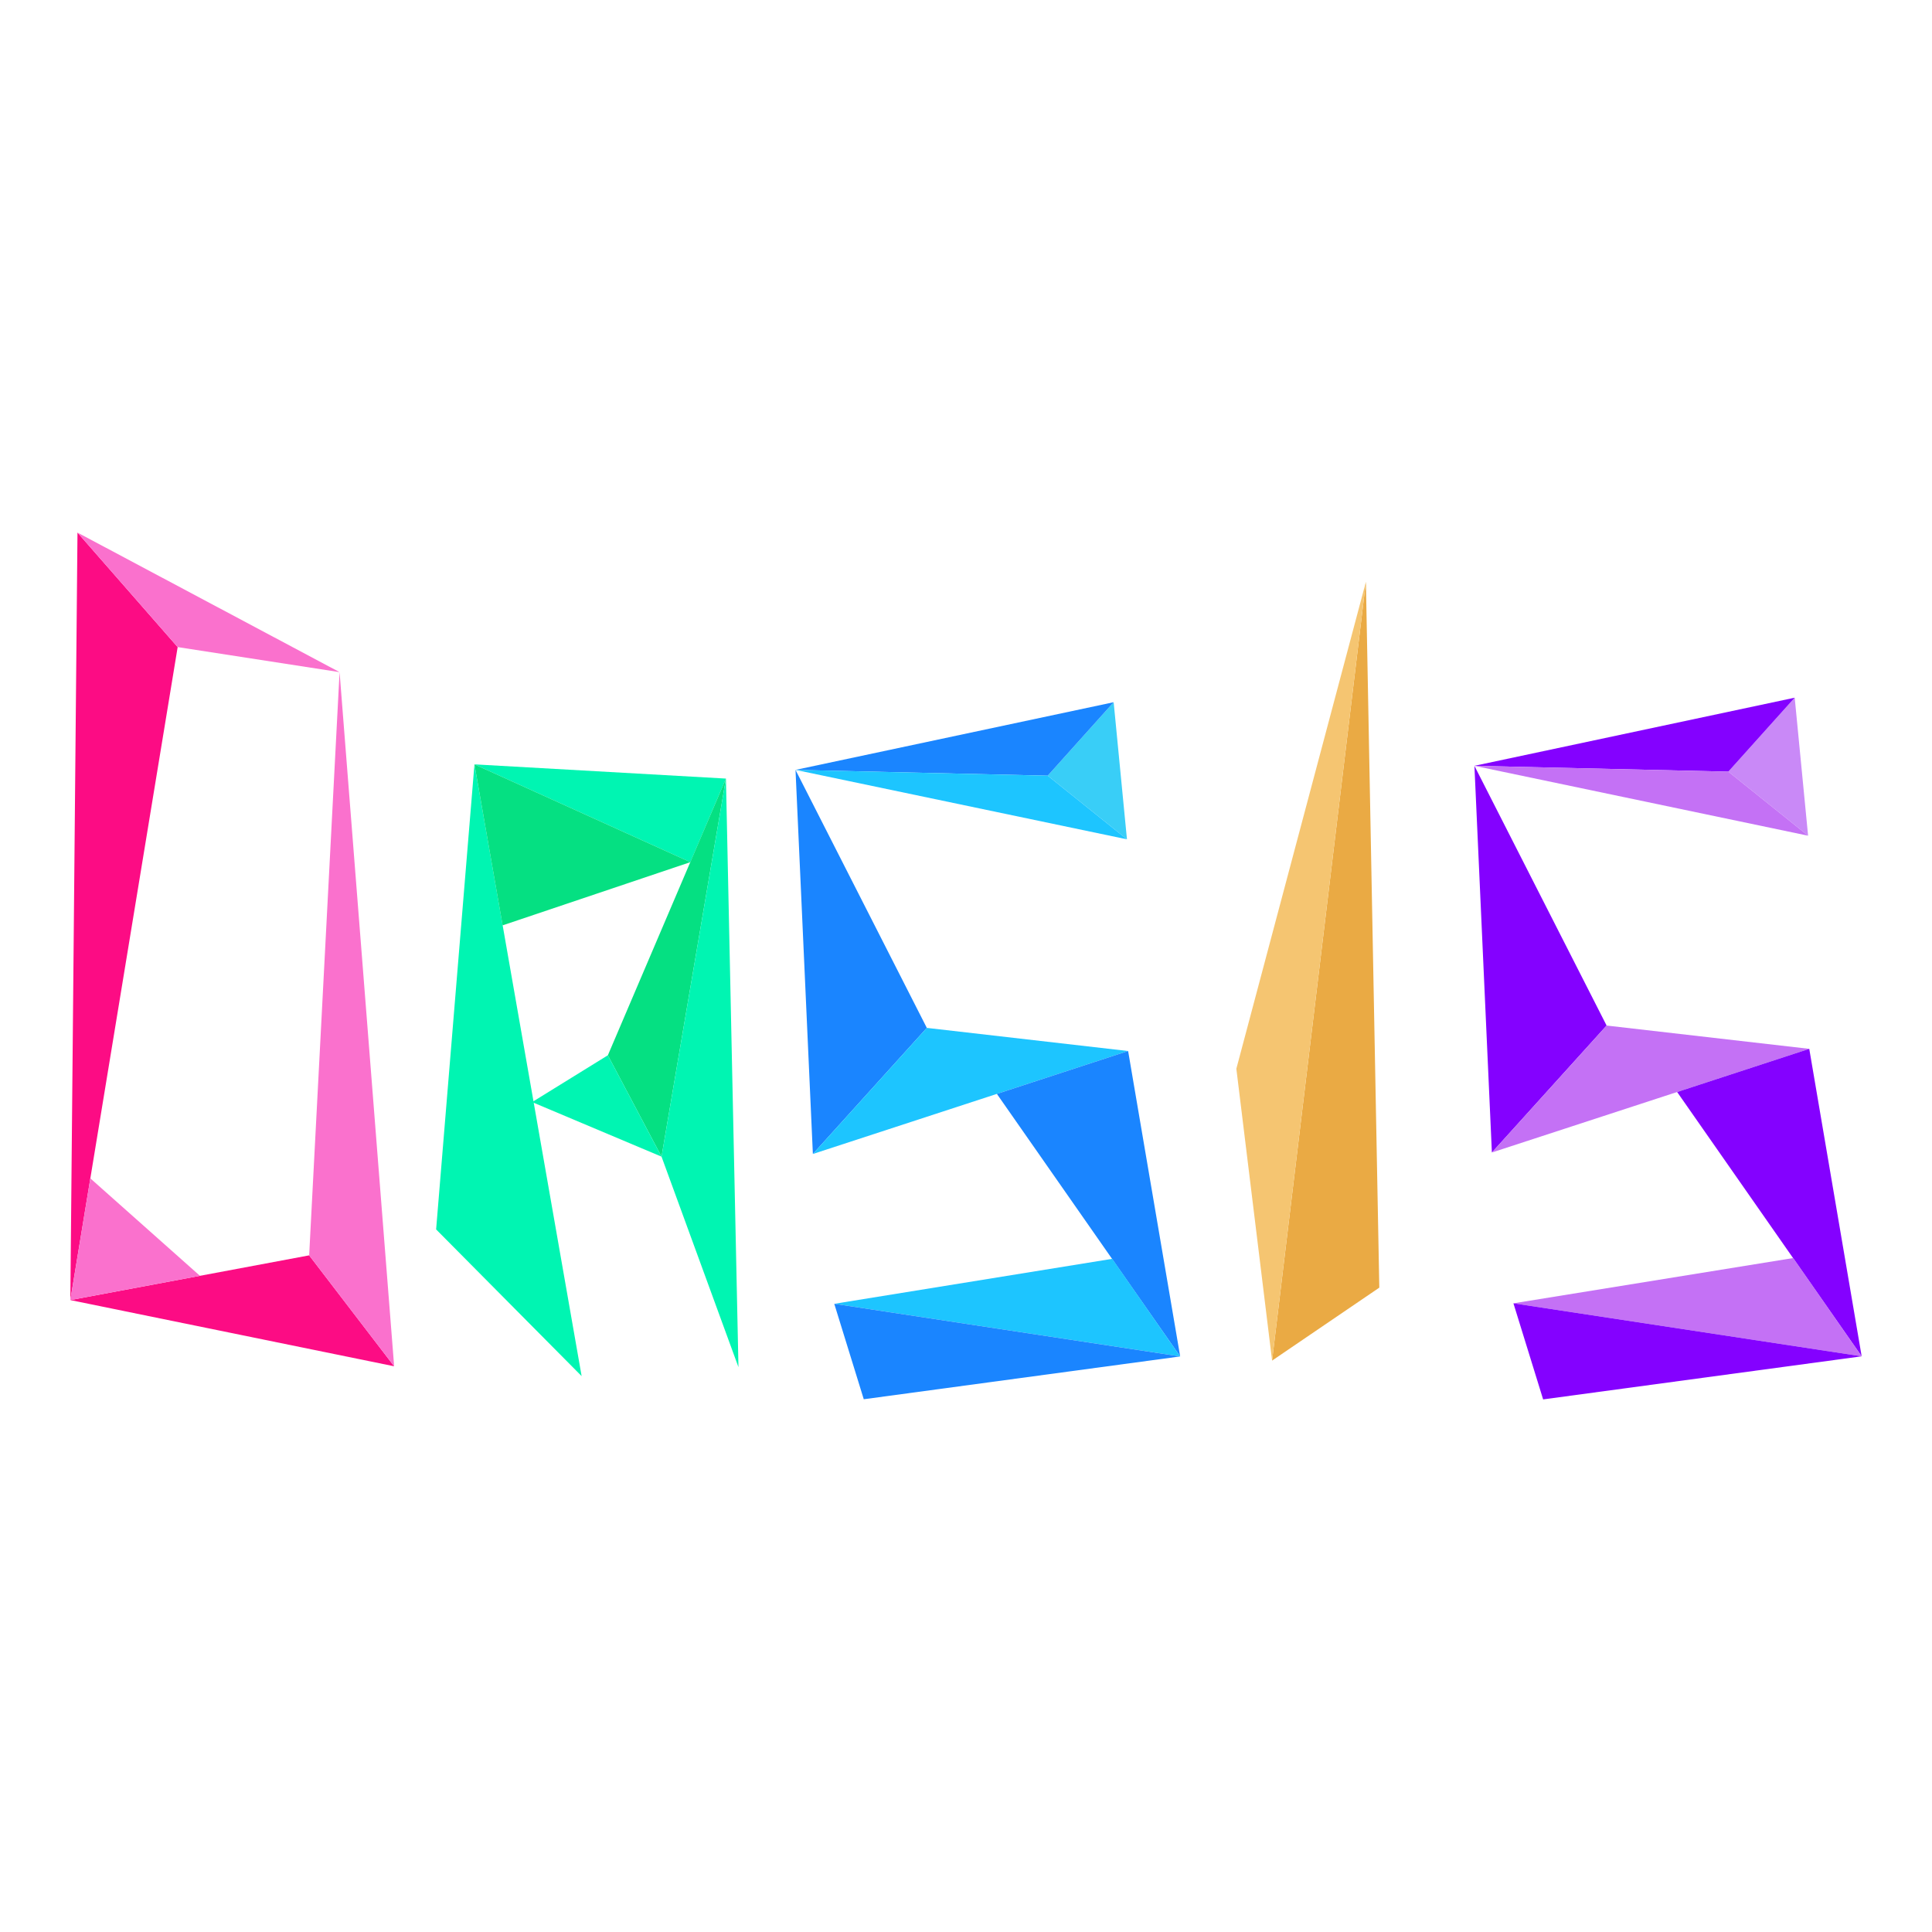
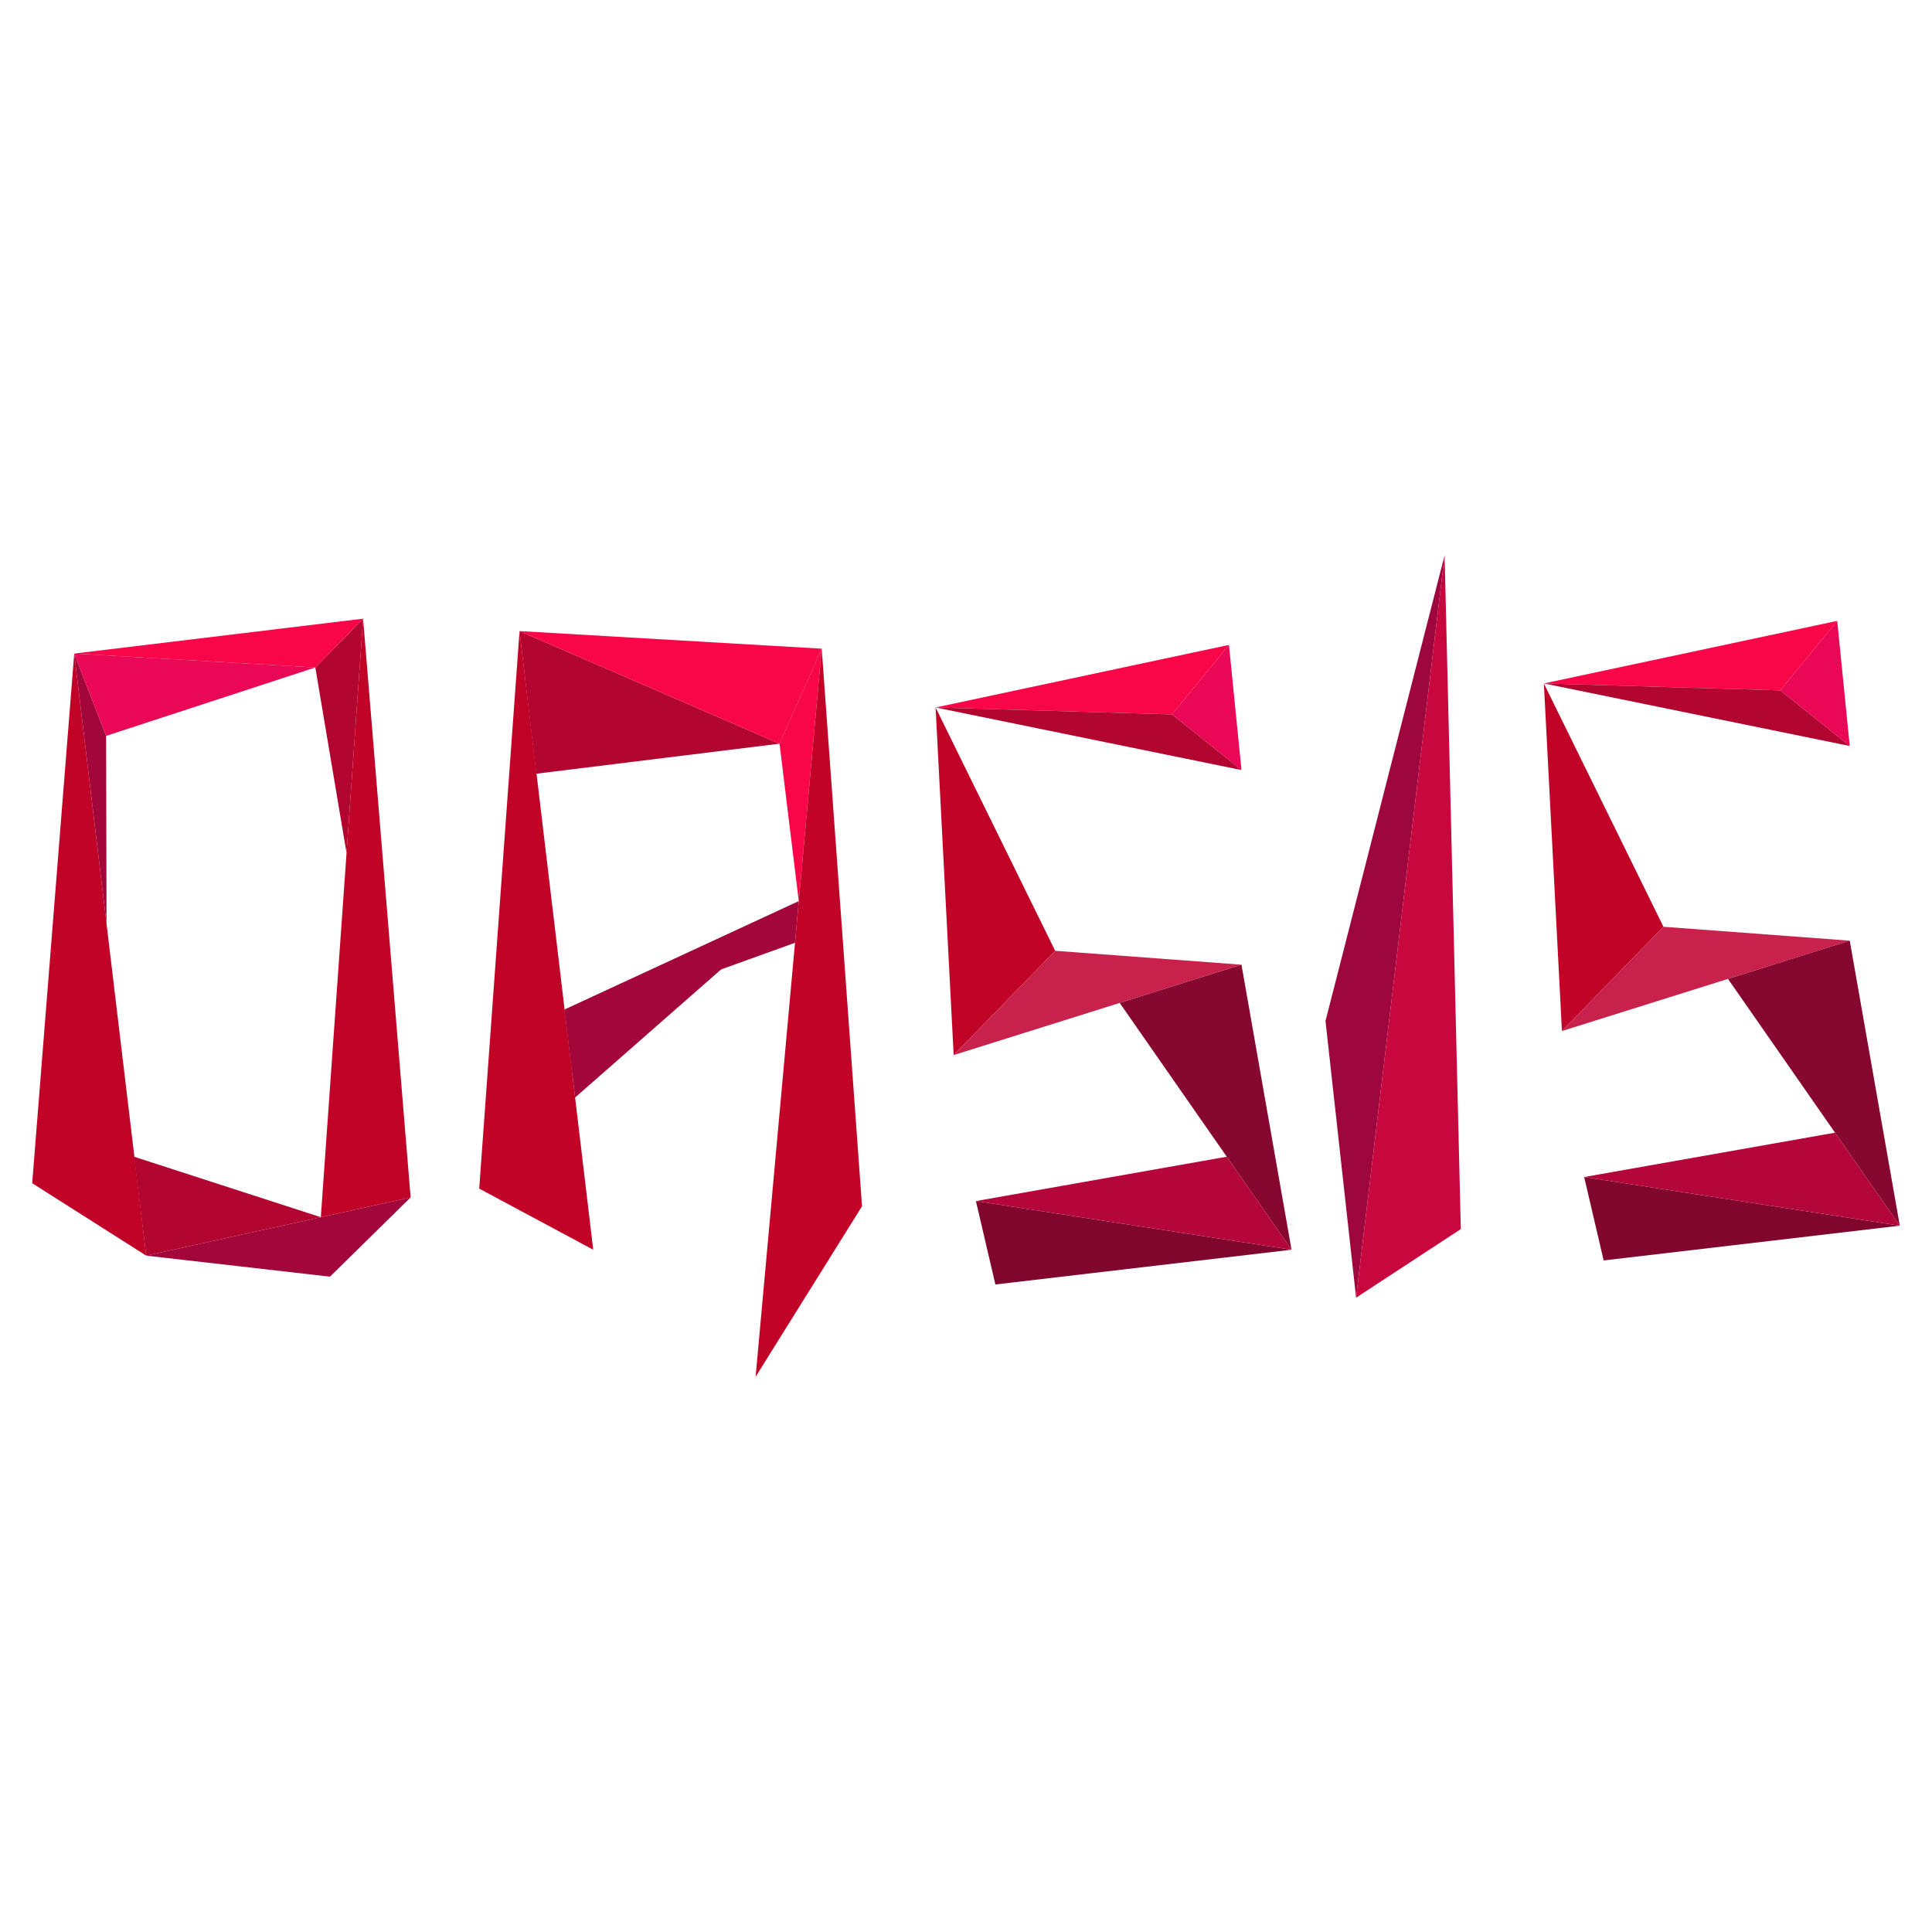
- <svg xmlns="http://www.w3.org/2000/svg" id="faa12517-6556-4f46-b696-81d3bc944326" data-name="Layer 1" viewBox="0 0 300 300">
-   <polygon points="12.032 82.701 10.921 201.876 27.588 100.48 12.032 82.701" style="fill: #fc0c84" />
-   <polygon points="12.032 82.701 52.729 104.369 27.588 100.48 12.032 82.701" style="fill: #fa71cd" />
-   <polygon points="10.921 201.876 48.006 194.931 61.202 212.154 10.921 201.876" style="fill: #fc0c84" />
-   <polygon points="52.729 104.369 48.006 194.931 61.202 212.154 52.729 104.369" style="fill: #fa71cd" />
-   <polygon points="14.027 182.975 31.05 198.11 10.921 201.876 14.027 182.975" style="fill: #fa71cd" />
-   <polygon points="212.097 90.341 214.178 199.945 197.529 211.275 212.097 90.341" style="fill: #eaaa44" />
-   <polygon points="212.097 90.341 191.98 165.954 197.529 211.275 212.097 90.341" style="fill: #f5c571" />
-   <polygon points="73.673 118.689 90.315 213.682 67.721 190.902 73.673 118.689" style="fill: #00f5b2" />
-   <polygon points="73.673 118.689 112.724 120.898 107.194 133.875 73.673 118.689" style="fill: #00f5b2" />
-   <polygon points="78.047 143.688 107.194 133.875 73.673 118.689 78.047 143.688" style="fill: #05e082" />
-   <polygon points="112.724 120.898 102.723 179.605 94.389 163.863 112.724 120.898" style="fill: #05e082" />
-   <polygon points="82.629 171.132 94.389 163.863 102.723 179.605 82.629 171.132" style="fill: #00f5b2" />
-   <polygon points="112.724 120.898 114.668 212.293 102.723 179.605 112.724 120.898" style="fill: #00f5b2" />
-   <polygon points="172.928 109.04 174.994 130.328 162.689 120.447 172.928 109.04" style="fill: #39cef7" />
-   <polygon points="123.527 119.549 172.928 109.04 162.689 120.447 123.527 119.549" style="fill: #1a85ff" />
-   <polygon points="123.527 119.549 174.994 130.328 162.689 120.447 123.527 119.549" style="fill: #1dc5ff" />
-   <polygon points="123.527 119.549 126.222 179.19 143.916 159.609 123.527 119.549" style="fill: #1a85ff" />
-   <polygon points="126.222 179.19 175.174 163.202 143.916 159.609 126.222 179.19" style="fill: #1dc5ff" />
-   <polygon points="175.174 163.202 183.258 210.627 154.796 169.86 175.174 163.202" style="fill: #1a85ff" />
-   <polygon points="129.545 202.454 172.704 195.47 183.258 210.627 129.545 202.454" style="fill: #1dc5ff" />
-   <polygon points="129.545 202.454 134.126 217.274 183.258 210.627 129.545 202.454" style="fill: #1a85ff" />
-   <polygon points="278.681 108.337 280.76 129.768 268.372 119.821 278.681 108.337" style="fill: #c989f7" />
-   <polygon points="228.947 118.916 278.681 108.337 268.372 119.821 228.947 118.916" style="fill: #8401ff" />
-   <polygon points="228.947 118.916 280.76 129.768 268.372 119.821 228.947 118.916" style="fill: #c471f5" />
-   <polygon points="228.947 118.916 231.659 178.959 249.473 159.246 228.947 118.916" style="fill: #8401ff" />
-   <polygon points="231.659 178.959 280.941 162.863 249.473 159.246 231.659 178.959" style="fill: #c471f5" />
-   <polygon points="280.941 162.863 289.079 210.608 260.426 169.566 280.941 162.863" style="fill: #8401ff" />
-   <polygon points="235.005 202.379 278.454 195.348 289.079 210.608 235.005 202.379" style="fill: #c471f5" />
-   <polygon points="235.005 202.379 239.617 217.299 289.079 210.608 235.005 202.379" style="fill: #8401ff" />
-   <polygon points="107.194 133.875 82.629 171.132 94.389 163.863 107.194 133.875" style="fill: none" />
-   <polygon points="107.194 133.875 78.047 143.688 80.417 157.083 107.194 133.875" style="fill: none" />
-   <polygon points="107.194 133.875 80.417 157.083 82.629 171.132 107.194 133.875" style="fill: none" />
-   <polygon points="82.629 171.132 102.723 179.605 85.375 186.375 82.629 171.132" style="fill: none" />
-   <polygon points="102.723 179.605 87.563 198.125 85.375 186.375 102.723 179.605" style="fill: none" />
-   <polygon points="102.723 179.605 108.812 196.438 87.563 198.125 102.723 179.605" style="fill: none" />
-   <polygon points="87.563 198.125 114.668 212.293 108.812 196.438 87.563 198.125" style="fill: none" />
-   <polygon points="87.563 198.125 90.315 213.682 114.668 212.293 87.563 198.125" style="fill: none" />
-   <polygon points="174.994 130.328 123.527 119.549 131.875 136.125 174.994 130.328" style="fill: none" />
-   <polygon points="174.994 130.328 136.583 145.333 131.875 136.125 174.994 130.328" style="fill: none" />
-   <polygon points="174.994 130.328 143.916 159.609 136.583 145.333 174.994 130.328" style="fill: none" />
-   <polygon points="175.174 163.202 174.994 130.328 162.375 161.875 175.174 163.202" style="fill: none" />
-   <polygon points="174.994 130.328 143.916 159.609 162.375 161.875 174.994 130.328" style="fill: none" />
-   <polygon points="126.222 179.19 154.796 169.86 145.167 184.667 126.222 179.19" style="fill: none" />
-   <polygon points="154.796 169.86 172.704 195.47 145.167 184.667 154.796 169.86" style="fill: none" />
-   <polygon points="145.167 184.667 152.333 198.75 172.704 195.47 145.167 184.667" style="fill: none" />
-   <polygon points="126.222 179.19 152.333 198.75 145.167 184.667 126.222 179.19" style="fill: none" />
-   <polygon points="126.222 179.19 138.5 201 152.333 198.75 126.222 179.19" style="fill: none" />
-   <polygon points="126.222 179.19 129.545 202.454 138.5 201 126.222 179.19" style="fill: none" />
-   <polygon points="280.76 129.768 236.333 133.5 228.947 118.916 280.76 129.768" style="fill: none" />
-   <polygon points="280.76 129.768 241.667 143.833 236.333 133.5 280.76 129.768" style="fill: none" />
-   <polygon points="280.76 129.768 249.473 159.246 241.667 143.833 280.76 129.768" style="fill: none" />
-   <polygon points="280.76 129.768 267.5 161.333 249.473 159.246 280.76 129.768" style="fill: none" />
-   <polygon points="280.76 129.768 280.941 162.863 267.5 161.333 280.76 129.768" style="fill: none" />
-   <polygon points="260.426 169.566 256.5 182.875 278.454 195.348 260.426 169.566" style="fill: none" />
-   <polygon points="231.659 178.959 256.5 182.875 262.75 197.875 231.659 178.959" style="fill: none" />
-   <polygon points="278.454 195.348 262.75 197.875 256.5 182.875 278.454 195.348" style="fill: none" />
-   <polygon points="231.659 178.959 249.75 200 262.75 197.875 231.659 178.959" style="fill: none" />
-   <polygon points="231.659 178.959 235.005 202.379 249.75 200 231.659 178.959" style="fill: none" />
-   <polygon points="191.98 165.954 191.5 92.5 212.097 90.341 191.98 165.954" style="fill: none" />
-   <polygon points="191.98 165.954 195.333 210.5 197.529 211.275 191.98 165.954" style="fill: none" />
-   <polygon points="197.529 211.275 214.75 208.833 214.178 199.945 197.529 211.275" style="fill: none" />
-   <polygon points="27.588 100.48 52 117.875 52.729 104.369 27.588 100.48" style="fill: none" />
-   <polygon points="27.54 100.475 23.702 124.12 51.952 117.87 27.54 100.475" style="fill: none" />
-   <polygon points="23.702 124.12 50.077 155.495 51.952 117.87 23.702 124.12" style="fill: none" />
-   <polygon points="23.702 124.12 17.556 161.518 50.077 155.495 23.702 124.12" style="fill: none" />
-   <polygon points="17.556 161.518 48.006 194.931 50.125 155.5 17.556 161.518" style="fill: none" />
-   <polygon points="17.556 161.518 31.05 198.11 14.027 182.975 17.556 161.518" style="fill: none" />
-   <polygon points="17.556 161.518 48.006 194.931 31.05 198.11 17.556 161.518" style="fill: none" />
-   <polygon points="12.032 82.701 50.167 90.833 52.729 104.369 12.032 82.701" style="fill: none" />
-   <polygon points="231.659 178.959 260.426 169.566 256.5 182.875 231.659 178.959" style="fill: none" />
+ <svg xmlns="http://www.w3.org/2000/svg" viewBox="0 0 300 300">
+   <polygon points="224.318 86.215 205.822 158.541 210.572 201.504 224.318 86.215" style="fill: #9d073d" />
+   <polygon points="224.318 86.215 226.834 190.853 210.572 201.504 224.318 86.215" style="fill: #c9073f" />
+   <polygon points="285.284 96.408 287.227 115.839 276.433 107.203 285.284 96.408" style="fill: #ea0756" />
+   <polygon points="285.284 96.408 239.73 106.124 276.433 107.203 285.284 96.408" style="fill: #f80647" />
+   <polygon points="242.537 160.098 258.297 143.906 239.73 106.124 242.537 160.098" style="fill: #c10327" />
+   <polygon points="242.537 160.098 287.227 146.065 258.297 143.906 242.537 160.098" style="fill: #c8214b" />
+   <polygon points="287.227 146.065 268.32 152.002 295 190.324 287.227 146.065" style="fill: #86072f" />
+   <polygon points="295 190.324 245.991 182.767 249.014 195.721 295 190.324" style="fill: #80062d" />
+   <polygon points="295 190.324 245.991 182.767 284.944 175.88 295 190.324" style="fill: #b5063b" />
+   <polygon points="239.73 106.124 276.433 107.203 287.227 115.839 239.73 106.124" style="fill: #b20530" />
+   <polygon points="190.833 100.141 192.776 119.572 181.981 110.936 190.833 100.141" style="fill: #ea0756" />
+   <polygon points="190.833 100.141 145.278 109.856 181.981 110.936 190.833 100.141" style="fill: #f80647" />
+   <polygon points="148.085 163.83 163.845 147.638 145.278 109.856 148.085 163.83" style="fill: #c10327" />
+   <polygon points="148.085 163.83 192.776 149.797 163.845 147.638 148.085 163.83" style="fill: #c8214b" />
+   <polygon points="192.776 149.797 173.868 155.734 200.548 194.056 192.776 149.797" style="fill: #86072f" />
+   <polygon points="200.548 194.056 151.539 186.499 154.562 199.453 200.548 194.056" style="fill: #80062d" />
+   <polygon points="200.548 194.056 151.539 186.499 190.492 179.613 200.548 194.056" style="fill: #b5063b" />
+   <polygon points="145.278 109.856 181.981 110.936 192.776 119.572 145.278 109.856" style="fill: #b20530" />
+   <polygon points="56.382 96.07 48.963 103.646 53.81 132.463 56.382 96.07" style="fill: #b20530" />
+   <polygon points="63.761 185.934 22.705 194.976 51.239 198.24 63.761 185.934" style="fill: #a2063a" />
+   <polyline points="127.595 100.727 133.855 187.302 117.331 213.785 133.855 187.302 127.595 100.727 117.331 213.785" style="fill: #c10327" />
+   <polygon points="83.264 120.144 121.045 115.479 80.673 97.992 83.264 120.144" style="fill: #b20530" />
+   <polyline points="127.595 100.727 121.045 115.479 124.034 139.944" style="fill: #f80647" />
+   <polyline points="124.034 139.944 87.675 156.771 89.301 170.424" style="fill: #a2063a" />
+   <polygon points="127.595 100.727 80.673 97.992 121.045 115.479 127.595 100.727" style="fill: #f80647" />
+   <polygon points="63.761 185.934 56.382 96.07 49.817 189.005 63.761 185.934" style="fill: #c10327" />
+   <polygon points="80.673 97.992 92.116 194.056 74.412 184.566 80.673 97.992" style="fill: #c10327" />
+   <polygon points="11.527 101.484 22.705 194.976 5 183.727 11.527 101.484" style="fill: #c10327" />
+   <polygon points="123.449 146.395 124.034 139.944 108.337 151.841 123.449 146.395" style="fill: #a2063a" />
+   <polygon points="49.817 189.005 20.81 179.613 22.705 194.976 49.817 189.005" style="fill: #b20530" />
+   <polygon points="11.527 101.484 56.382 96.07 48.963 103.646 11.527 101.484" style="fill: #f80647" />
+   <polygon points="11.527 101.484 16.476 114.267 16.539 143.4 11.527 101.484" style="fill: #a2063a" />
+   <polygon points="16.476 114.267 48.963 103.646 11.527 101.484 16.476 114.267" style="fill: #ea0756" />
+   <polygon points="124.034 139.944 87.675 156.769 88.847 166.613 124.034 139.944" style="fill: #a2063a" />
+   <polygon points="117.331 213.785 133.855 187.302 127.595 100.727 117.331 213.785" style="fill: #c10327" />
</svg>
